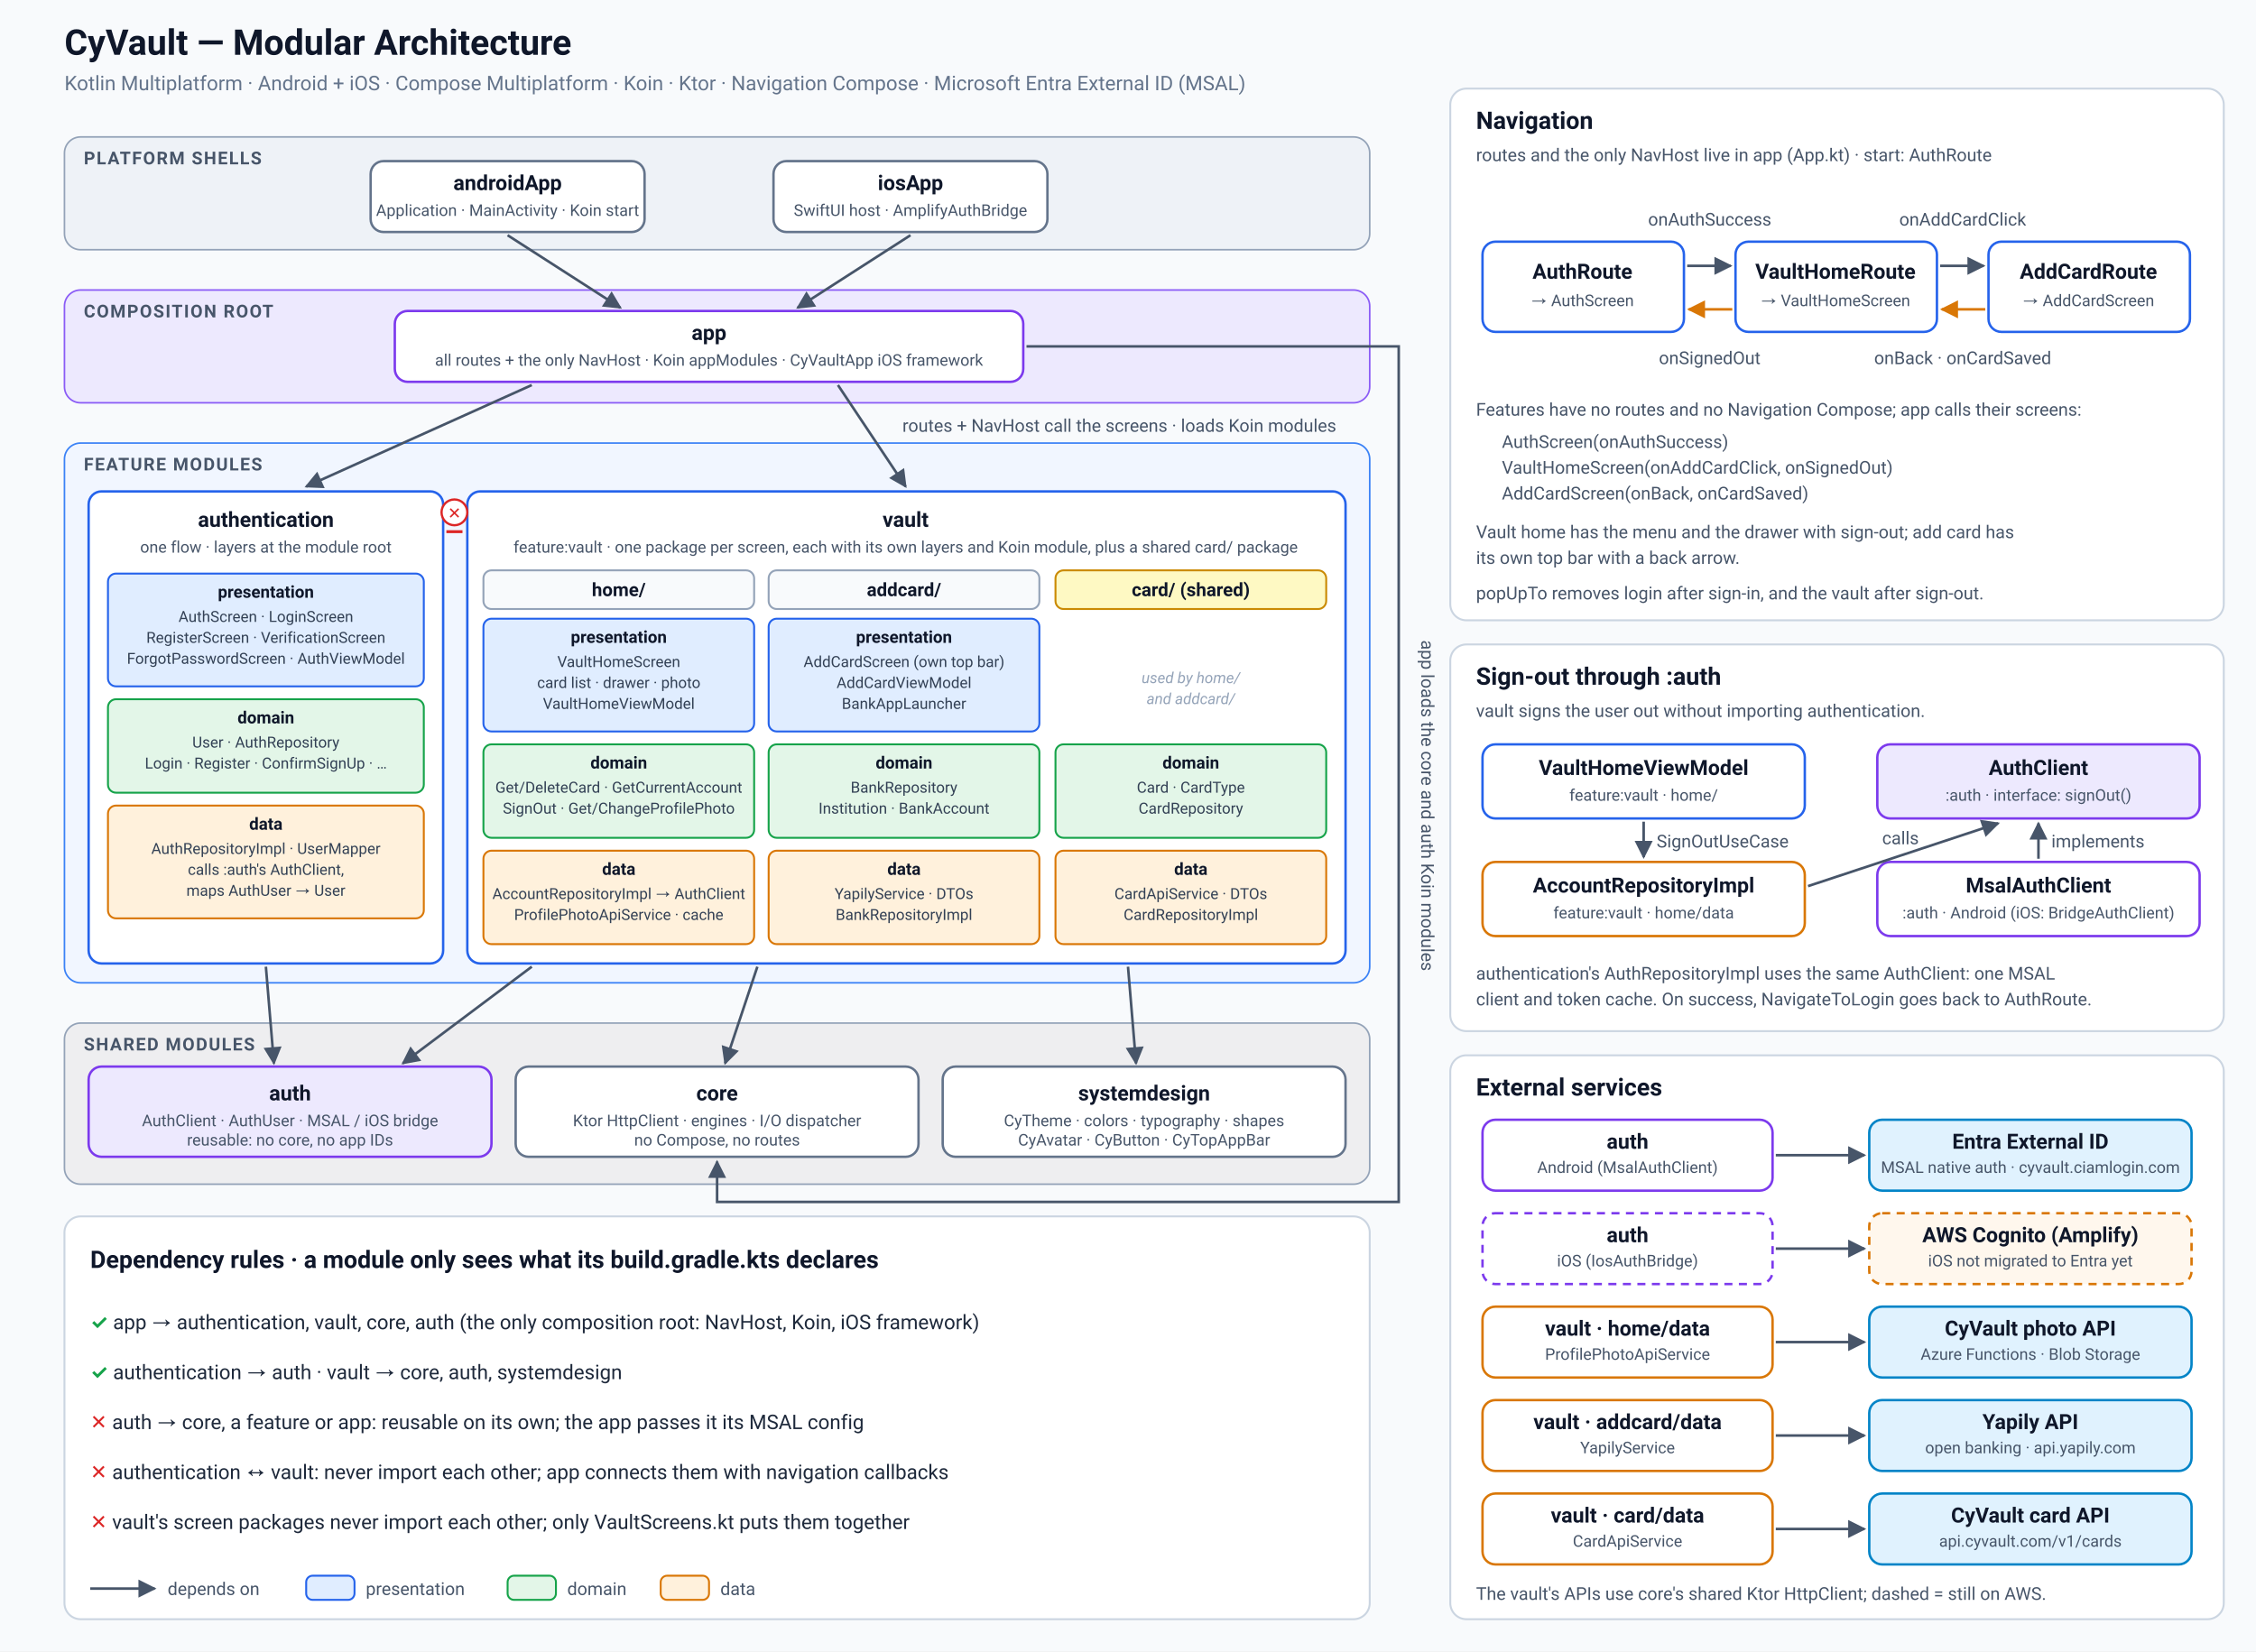
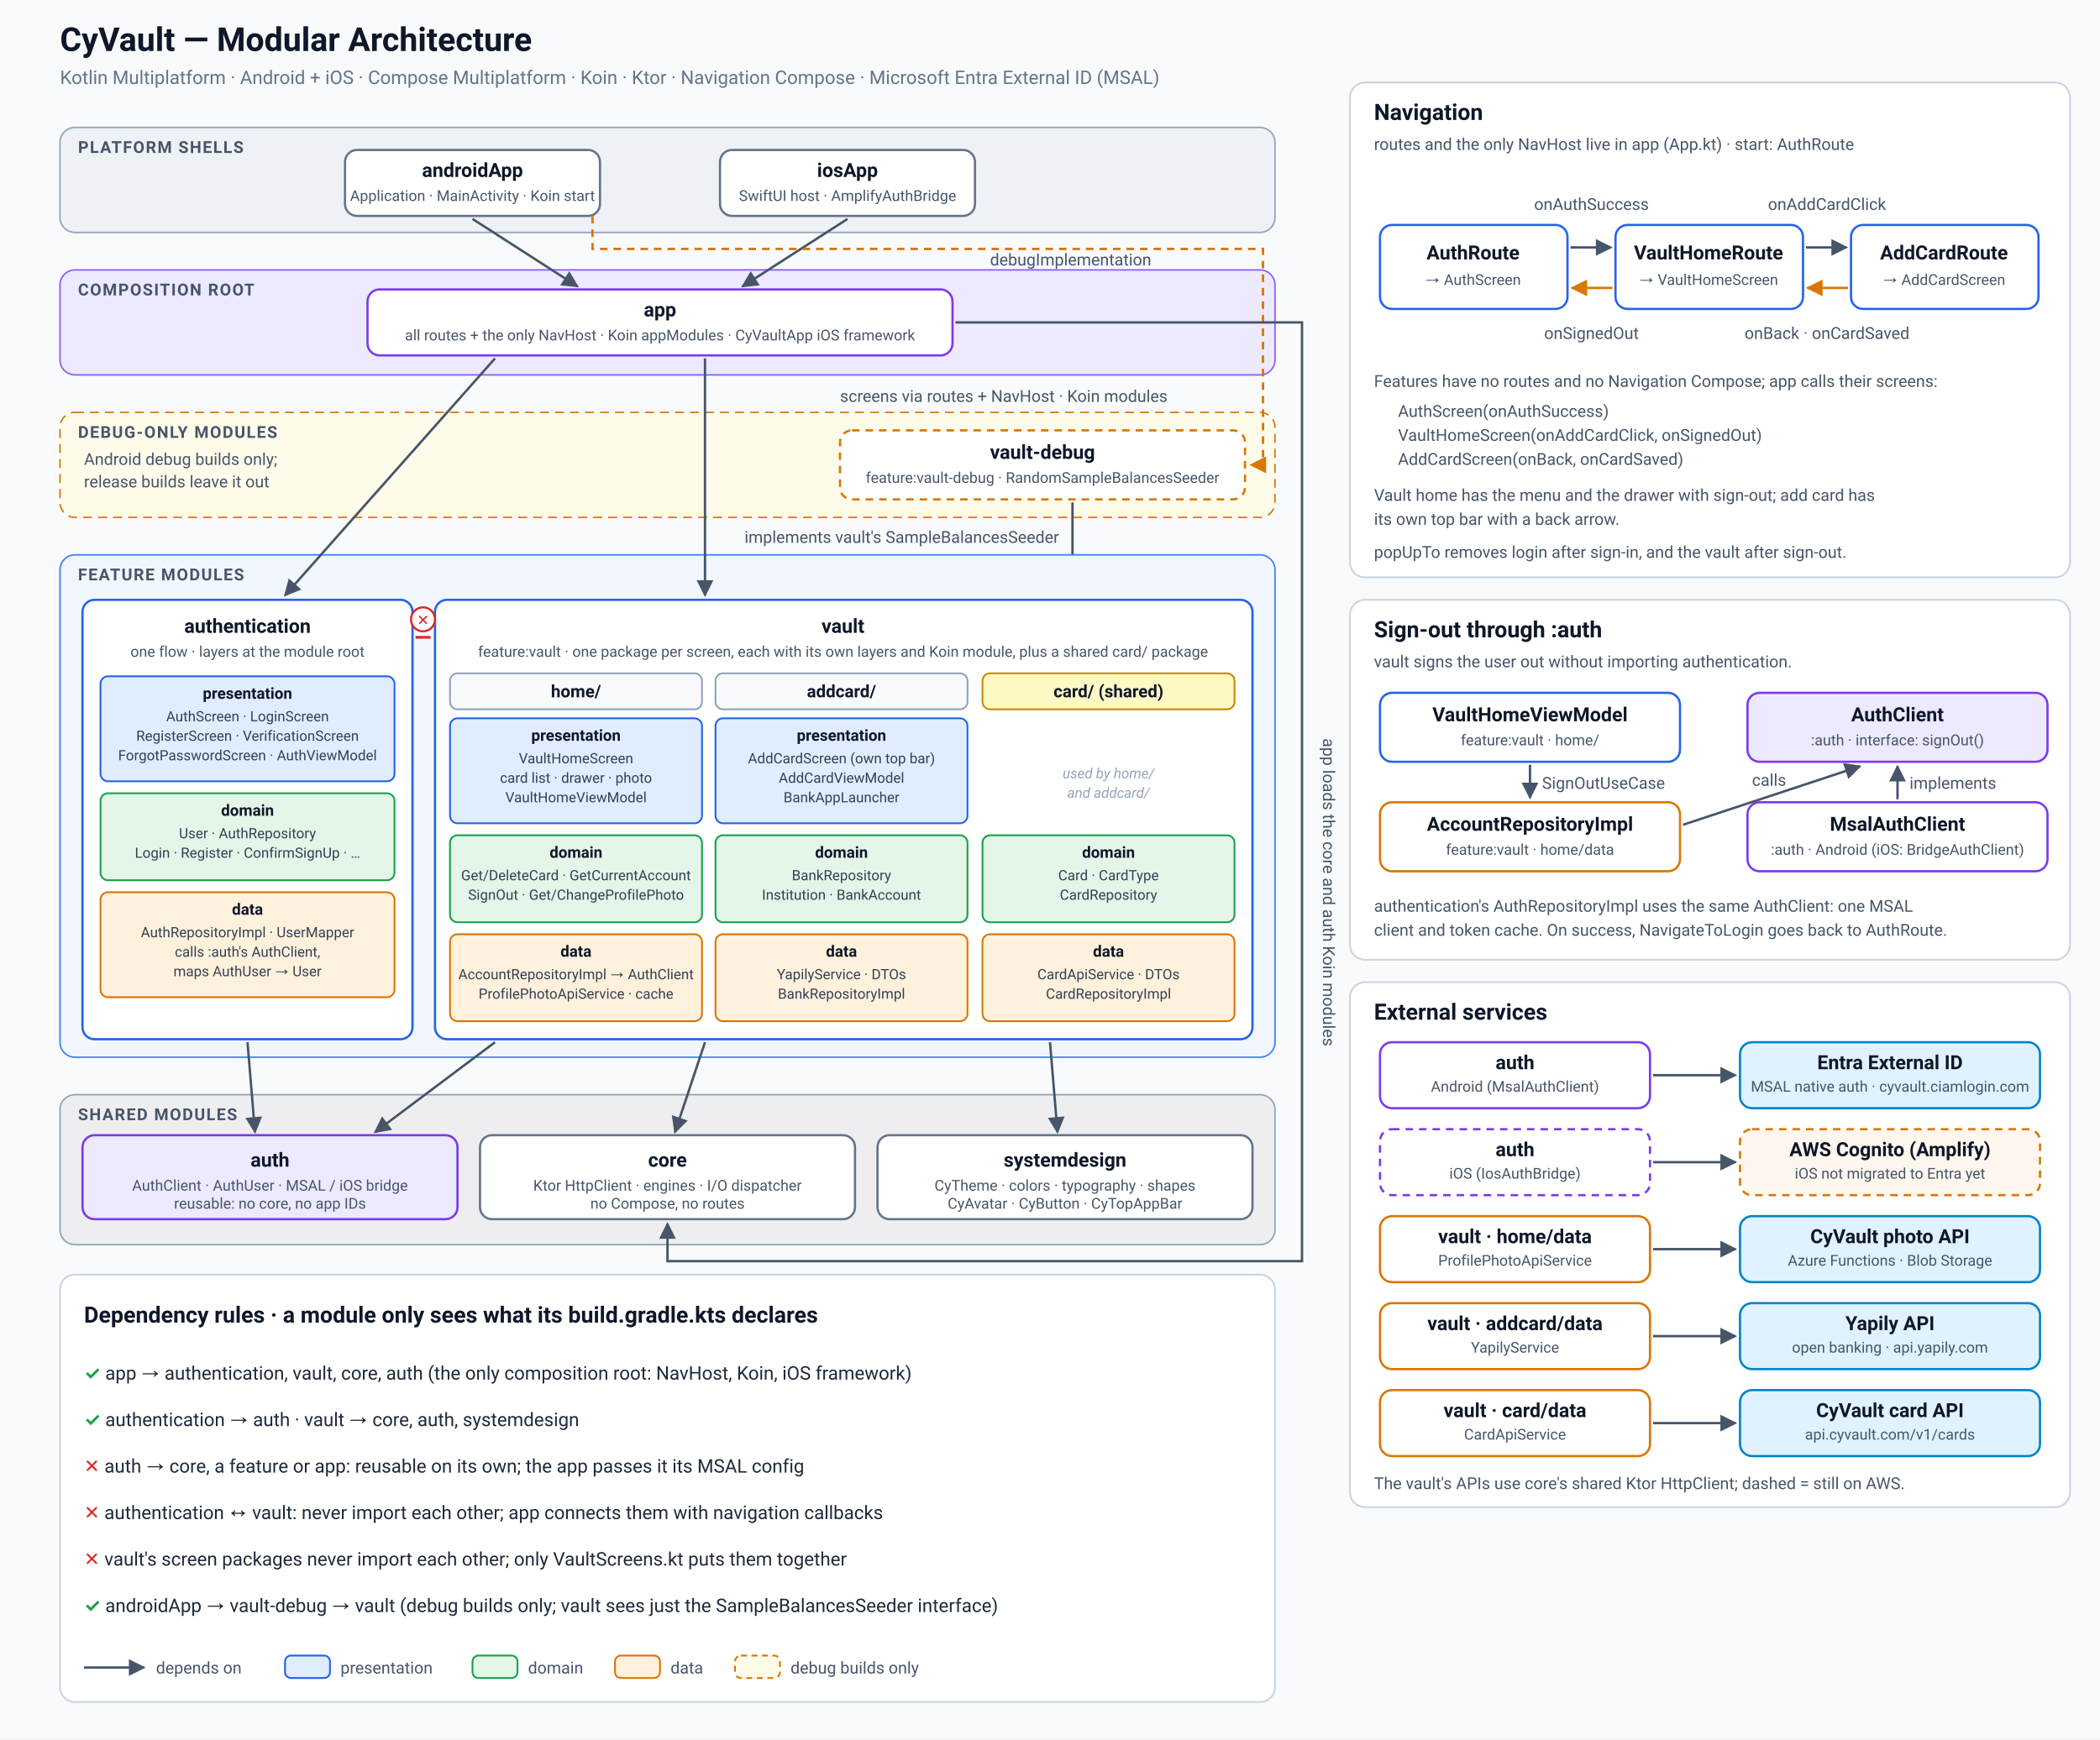
- <svg xmlns="http://www.w3.org/2000/svg" viewBox="0 0 1400 1025" width="1400" height="1025" font-family="-apple-system, 'Segoe UI', Roboto, Helvetica, Arial, sans-serif">
+ <svg xmlns="http://www.w3.org/2000/svg" viewBox="0 0 1400 1160" width="1400" height="1160" font-family="-apple-system, 'Segoe UI', Roboto, Helvetica, Arial, sans-serif">
  <defs>
    <marker id="arrow" viewBox="0 0 10 10" refX="9" refY="5" markerWidth="7" markerHeight="7" orient="auto-start-reverse">
      <path d="M0,0 L10,5 L0,10 z" fill="#475569" />
    </marker>
    <marker id="arrowOrange" viewBox="0 0 10 10" refX="9" refY="5" markerWidth="7" markerHeight="7" orient="auto-start-reverse">
      <path d="M0,0 L10,5 L0,10 z" fill="#D97706" />
    </marker>
    <marker id="arrowRed" viewBox="0 0 10 10" refX="9" refY="5" markerWidth="7" markerHeight="7" orient="auto-start-reverse">
      <path d="M0,0 L10,5 L0,10 z" fill="#DC2626" />
    </marker>
    <style>
      .t-title { font-size: 22px; font-weight: 700; fill: #0F172A; }
      .t-sub { font-size: 12.5px; fill: #64748B; }
      .t-panel { font-size: 15px; font-weight: 700; fill: #0F172A; }
      .t-band { font-size: 11px; font-weight: 700; letter-spacing: 0.8px; fill: #475569; }
      .t-box { font-size: 13px; font-weight: 700; fill: #0F172A; text-anchor: middle; }
      .t-boxsub { font-size: 10px; fill: #475569; text-anchor: middle; }
      .t-pkg { font-size: 11.5px; font-weight: 700; fill: #0F172A; text-anchor: middle; }
      .t-chip { font-size: 10.5px; font-weight: 700; fill: #0F172A; text-anchor: middle; }
      .t-chipsub { font-size: 9.5px; fill: #334155; text-anchor: middle; }
      .t-empty { font-size: 9.5px; font-style: italic; fill: #94A3B8; text-anchor: middle; }
      .t-small { font-size: 11px; fill: #475569; }
      .t-rule { font-size: 12.5px; fill: #1E293B; }
      .box { fill: #FFFFFF; stroke-width: 1.5; }
      .ui { fill: #E0EDFF; stroke: #2563EB; stroke-width: 1.2; }
      .dom { fill: #E3F6E8; stroke: #16A34A; stroke-width: 1.2; }
      .dat { fill: #FFF1DC; stroke: #D97706; stroke-width: 1.2; }
      .wire { fill: #F1F5F9; stroke: #64748B; stroke-width: 1.2; }
      .pkg { fill: #F8FAFC; stroke: #94A3B8; stroke-width: 1.2; }
      .dep { stroke: #475569; stroke-width: 1.6; fill: none; marker-end: url(#arrow); }
      .back { stroke: #D97706; stroke-width: 1.6; fill: none; marker-end: url(#arrowOrange); }
      .panel { fill: #FFFFFF; stroke: #CBD5E1; stroke-width: 1.2; }
    </style>
  </defs>
-   <rect width="1400" height="1025" fill="#F8FAFC" />
+   <rect width="1400" height="1160" fill="#F8FAFC" />
  <text x="40" y="34" class="t-title">CyVault — Modular Architecture</text>
  <text x="40" y="56" class="t-sub">Kotlin Multiplatform · Android + iOS · Compose Multiplatform · Koin · Ktor · Navigation Compose · Microsoft Entra External ID (MSAL)</text>
  <rect x="40" y="85" width="810" height="70" rx="10" fill="#EEF2F7" stroke="#94A3B8" />
  <text x="52" y="102" class="t-band">PLATFORM SHELLS</text>
  <rect x="230" y="100" width="170" height="44" rx="8" class="box" stroke="#64748B" />
  <text x="315" y="118" class="t-box">androidApp</text>
  <text x="315" y="134" class="t-boxsub">Application · MainActivity · Koin start</text>
  <rect x="480" y="100" width="170" height="44" rx="8" class="box" stroke="#64748B" />
  <text x="565" y="118" class="t-box">iosApp</text>
  <text x="565" y="134" class="t-boxsub">SwiftUI host · AmplifyAuthBridge</text>
  <rect x="40" y="180" width="810" height="70" rx="10" fill="#EDE9FE" stroke="#8B5CF6" />
  <text x="52" y="197" class="t-band">COMPOSITION ROOT</text>
  <rect x="245" y="193" width="390" height="44" rx="8" class="box" stroke="#7C3AED" />
  <text x="440" y="211" class="t-box">app</text>
  <text x="440" y="227" class="t-boxsub">all routes + the only NavHost · Koin appModules · CyVaultApp iOS framework</text>
  <path d="M315 146 L385 191" class="dep" />
  <path d="M565 146 L495 191" class="dep" />
-   <rect x="40" y="275" width="810" height="335" rx="10" fill="#F1F6FF" stroke="#3B82F6" />
-   <text x="52" y="292" class="t-band">FEATURE MODULES</text>
-   <rect x="55" y="305" width="220" height="293" rx="8" class="box" stroke="#2563EB" />
-   <text x="165" y="327" class="t-box">authentication</text>
-   <text x="165" y="343" class="t-boxsub">one flow · layers at the module root</text>
-   <rect x="67" y="356" width="196" height="70" rx="5" class="ui" />
-   <text x="165" y="371" class="t-chip">presentation</text>
-   <text x="165" y="386" class="t-chipsub">AuthScreen · LoginScreen</text>
-   <text x="165" y="399" class="t-chipsub">RegisterScreen · VerificationScreen</text>
-   <text x="165" y="412" class="t-chipsub">ForgotPasswordScreen · AuthViewModel</text>
-   <rect x="67" y="434" width="196" height="58" rx="5" class="dom" />
-   <text x="165" y="449" class="t-chip">domain</text>
-   <text x="165" y="464" class="t-chipsub">User · AuthRepository</text>
-   <text x="165" y="477" class="t-chipsub">Login · Register · ConfirmSignUp · …</text>
-   <rect x="67" y="500" width="196" height="70" rx="5" class="dat" />
-   <text x="165" y="515" class="t-chip">data</text>
-   <text x="165" y="530" class="t-chipsub">AuthRepositoryImpl · UserMapper</text>
-   <text x="165" y="543" class="t-chipsub">calls :auth's AuthClient,</text>
-   <text x="165" y="556" class="t-chipsub">maps AuthUser → User</text>
-   <rect x="290" y="305" width="545" height="293" rx="8" class="box" stroke="#2563EB" />
-   <text x="562" y="327" class="t-box">vault</text>
-   <text x="562" y="343" class="t-boxsub">feature:vault · one package per screen, each with its own layers and Koin module, plus a shared card/ package</text>
-   <rect x="300" y="354" width="168" height="24" rx="5" class="pkg" />
-   <text x="384" y="370" class="t-pkg">home/</text>
-   <rect x="477" y="354" width="168" height="24" rx="5" class="pkg" />
-   <text x="561" y="370" class="t-pkg">addcard/</text>
-   <rect x="655" y="354" width="168" height="24" rx="5" fill="#FEF9C3" stroke="#CA8A04" stroke-width="1.2" />
-   <text x="739" y="370" class="t-pkg">card/ (shared)</text>
-   <rect x="300" y="384" width="168" height="70" rx="5" class="ui" />
-   <text x="384" y="399" class="t-chip">presentation</text>
-   <text x="384" y="414" class="t-chipsub">VaultHomeScreen</text>
-   <text x="384" y="427" class="t-chipsub">card list · drawer · photo</text>
-   <text x="384" y="440" class="t-chipsub">VaultHomeViewModel</text>
-   <rect x="300" y="462" width="168" height="58" rx="5" class="dom" />
-   <text x="384" y="477" class="t-chip">domain</text>
-   <text x="384" y="492" class="t-chipsub">Get/DeleteCard · GetCurrentAccount</text>
-   <text x="384" y="505" class="t-chipsub">SignOut · Get/ChangeProfilePhoto</text>
-   <rect x="300" y="528" width="168" height="58" rx="5" class="dat" />
-   <text x="384" y="543" class="t-chip">data</text>
-   <text x="384" y="558" class="t-chipsub">AccountRepositoryImpl → AuthClient</text>
-   <text x="384" y="571" class="t-chipsub">ProfilePhotoApiService · cache</text>
-   <rect x="477" y="384" width="168" height="70" rx="5" class="ui" />
-   <text x="561" y="399" class="t-chip">presentation</text>
-   <text x="561" y="414" class="t-chipsub">AddCardScreen (own top bar)</text>
-   <text x="561" y="427" class="t-chipsub">AddCardViewModel</text>
-   <text x="561" y="440" class="t-chipsub">BankAppLauncher</text>
-   <rect x="477" y="462" width="168" height="58" rx="5" class="dom" />
-   <text x="561" y="477" class="t-chip">domain</text>
-   <text x="561" y="492" class="t-chipsub">BankRepository</text>
-   <text x="561" y="505" class="t-chipsub">Institution · BankAccount</text>
-   <rect x="477" y="528" width="168" height="58" rx="5" class="dat" />
-   <text x="561" y="543" class="t-chip">data</text>
-   <text x="561" y="558" class="t-chipsub">YapilyService · DTOs</text>
-   <text x="561" y="571" class="t-chipsub">BankRepositoryImpl</text>
-   <text x="739" y="424" class="t-empty">used by home/</text>
-   <text x="739" y="437" class="t-empty">and addcard/</text>
-   <rect x="655" y="462" width="168" height="58" rx="5" class="dom" />
-   <text x="739" y="477" class="t-chip">domain</text>
-   <text x="739" y="492" class="t-chipsub">Card · CardType</text>
-   <text x="739" y="505" class="t-chipsub">CardRepository</text>
-   <rect x="655" y="528" width="168" height="58" rx="5" class="dat" />
-   <text x="739" y="543" class="t-chip">data</text>
-   <text x="739" y="558" class="t-chipsub">CardApiService · DTOs</text>
-   <text x="739" y="571" class="t-chipsub">CardRepositoryImpl</text>
-   <path d="M330 239 L190 302" class="dep" />
-   <path d="M520 239 L562 302" class="dep" />
-   <text x="560" y="268" class="t-small">routes + NavHost call the screens · loads Koin modules</text>
-   <path d="M277 330 L287 330" stroke="#DC2626" stroke-width="1.8" fill="none" />
-   <circle cx="282" cy="318" r="8" fill="#FFFFFF" stroke="#DC2626" stroke-width="1.4" />
-   <text x="282" y="322" font-size="10" font-weight="700" fill="#DC2626" text-anchor="middle">✕</text>
-   <rect x="40" y="635" width="810" height="100" rx="10" fill="#EEEEF0" stroke="#94A3B8" />
-   <text x="52" y="652" class="t-band">SHARED MODULES</text>
-   <rect x="55" y="662" width="250" height="56" rx="8" fill="#EDE9FE" stroke="#7C3AED" stroke-width="1.5" />
-   <text x="180" y="683" class="t-box">auth</text>
-   <text x="180" y="699" class="t-boxsub">AuthClient · AuthUser · MSAL / iOS bridge</text>
-   <text x="180" y="711" class="t-boxsub">reusable: no core, no app IDs</text>
-   <rect x="320" y="662" width="250" height="56" rx="8" class="box" stroke="#64748B" />
-   <text x="445" y="683" class="t-box">core</text>
-   <text x="445" y="699" class="t-boxsub">Ktor HttpClient · engines · I/O dispatcher</text>
-   <text x="445" y="711" class="t-boxsub">no Compose, no routes</text>
-   <rect x="585" y="662" width="250" height="56" rx="8" class="box" stroke="#64748B" />
-   <text x="710" y="683" class="t-box">systemdesign</text>
-   <text x="710" y="699" class="t-boxsub">CyTheme · colors · typography · shapes</text>
-   <text x="710" y="711" class="t-boxsub">CyAvatar · CyButton · CyTopAppBar</text>
-   <path d="M165 600 L170 660" class="dep" />
-   <path d="M330 600 L250 660" class="dep" />
-   <path d="M470 600 L450 660" class="dep" />
-   <path d="M700 600 L705 660" class="dep" />
-   <path d="M637 215 H868 V746 H445 V721" class="dep" />
-   <text x="882" y="500" class="t-small" transform="rotate(90 882 500)" text-anchor="middle">app loads the core and auth Koin modules</text>
-   <rect x="40" y="755" width="810" height="250" rx="10" class="panel" />
-   <text x="56" y="787" class="t-panel">Dependency rules · a module only sees what its build.gradle.kts declares</text>
-   <text x="56" y="825" class="t-rule">
+   <rect x="40" y="275" width="810" height="70" rx="10" fill="#FFFBEB" stroke="#D97706" stroke-dasharray="6 4" />
+   <text x="52" y="292" class="t-band">DEBUG-ONLY MODULES</text>
+   <text x="56" y="310" class="t-small">Android debug builds only;</text>
+   <text x="56" y="325" class="t-small">release builds leave it out</text>
+   <rect x="560" y="287" width="270" height="46" rx="8" class="box" stroke="#D97706" stroke-dasharray="5 4" />
+   <text x="695" y="306" class="t-box">vault-debug</text>
+   <text x="695" y="322" class="t-boxsub">feature:vault-debug · RandomSampleBalancesSeeder</text>
+   <path d="M395 144 V166 H842 V310 H834" stroke="#D97706" stroke-width="1.6" stroke-dasharray="5 4" fill="none" marker-end="url(#arrowOrange)" />
+   <text x="660" y="177" class="t-small" fill="#B45309">debugImplementation</text>
+   <path d="M715 335 L715 397" class="dep" />
+   <text x="706" y="362" class="t-small" text-anchor="end">implements vault's SampleBalancesSeeder</text>
+   <rect x="40" y="370" width="810" height="335" rx="10" fill="#F1F6FF" stroke="#3B82F6" />
+   <text x="52" y="387" class="t-band">FEATURE MODULES</text>
+   <rect x="55" y="400" width="220" height="293" rx="8" class="box" stroke="#2563EB" />
+   <text x="165" y="422" class="t-box">authentication</text>
+   <text x="165" y="438" class="t-boxsub">one flow · layers at the module root</text>
+   <rect x="67" y="451" width="196" height="70" rx="5" class="ui" />
+   <text x="165" y="466" class="t-chip">presentation</text>
+   <text x="165" y="481" class="t-chipsub">AuthScreen · LoginScreen</text>
+   <text x="165" y="494" class="t-chipsub">RegisterScreen · VerificationScreen</text>
+   <text x="165" y="507" class="t-chipsub">ForgotPasswordScreen · AuthViewModel</text>
+   <rect x="67" y="529" width="196" height="58" rx="5" class="dom" />
+   <text x="165" y="544" class="t-chip">domain</text>
+   <text x="165" y="559" class="t-chipsub">User · AuthRepository</text>
+   <text x="165" y="572" class="t-chipsub">Login · Register · ConfirmSignUp · …</text>
+   <rect x="67" y="595" width="196" height="70" rx="5" class="dat" />
+   <text x="165" y="610" class="t-chip">data</text>
+   <text x="165" y="625" class="t-chipsub">AuthRepositoryImpl · UserMapper</text>
+   <text x="165" y="638" class="t-chipsub">calls :auth's AuthClient,</text>
+   <text x="165" y="651" class="t-chipsub">maps AuthUser → User</text>
+   <rect x="290" y="400" width="545" height="293" rx="8" class="box" stroke="#2563EB" />
+   <text x="562" y="422" class="t-box">vault</text>
+   <text x="562" y="438" class="t-boxsub">feature:vault · one package per screen, each with its own layers and Koin module, plus a shared card/ package</text>
+   <rect x="300" y="449" width="168" height="24" rx="5" class="pkg" />
+   <text x="384" y="465" class="t-pkg">home/</text>
+   <rect x="477" y="449" width="168" height="24" rx="5" class="pkg" />
+   <text x="561" y="465" class="t-pkg">addcard/</text>
+   <rect x="655" y="449" width="168" height="24" rx="5" fill="#FEF9C3" stroke="#CA8A04" stroke-width="1.2" />
+   <text x="739" y="465" class="t-pkg">card/ (shared)</text>
+   <rect x="300" y="479" width="168" height="70" rx="5" class="ui" />
+   <text x="384" y="494" class="t-chip">presentation</text>
+   <text x="384" y="509" class="t-chipsub">VaultHomeScreen</text>
+   <text x="384" y="522" class="t-chipsub">card list · drawer · photo</text>
+   <text x="384" y="535" class="t-chipsub">VaultHomeViewModel</text>
+   <rect x="300" y="557" width="168" height="58" rx="5" class="dom" />
+   <text x="384" y="572" class="t-chip">domain</text>
+   <text x="384" y="587" class="t-chipsub">Get/DeleteCard · GetCurrentAccount</text>
+   <text x="384" y="600" class="t-chipsub">SignOut · Get/ChangeProfilePhoto</text>
+   <rect x="300" y="623" width="168" height="58" rx="5" class="dat" />
+   <text x="384" y="638" class="t-chip">data</text>
+   <text x="384" y="653" class="t-chipsub">AccountRepositoryImpl → AuthClient</text>
+   <text x="384" y="666" class="t-chipsub">ProfilePhotoApiService · cache</text>
+   <rect x="477" y="479" width="168" height="70" rx="5" class="ui" />
+   <text x="561" y="494" class="t-chip">presentation</text>
+   <text x="561" y="509" class="t-chipsub">AddCardScreen (own top bar)</text>
+   <text x="561" y="522" class="t-chipsub">AddCardViewModel</text>
+   <text x="561" y="535" class="t-chipsub">BankAppLauncher</text>
+   <rect x="477" y="557" width="168" height="58" rx="5" class="dom" />
+   <text x="561" y="572" class="t-chip">domain</text>
+   <text x="561" y="587" class="t-chipsub">BankRepository</text>
+   <text x="561" y="600" class="t-chipsub">Institution · BankAccount</text>
+   <rect x="477" y="623" width="168" height="58" rx="5" class="dat" />
+   <text x="561" y="638" class="t-chip">data</text>
+   <text x="561" y="653" class="t-chipsub">YapilyService · DTOs</text>
+   <text x="561" y="666" class="t-chipsub">BankRepositoryImpl</text>
+   <text x="739" y="519" class="t-empty">used by home/</text>
+   <text x="739" y="532" class="t-empty">and addcard/</text>
+   <rect x="655" y="557" width="168" height="58" rx="5" class="dom" />
+   <text x="739" y="572" class="t-chip">domain</text>
+   <text x="739" y="587" class="t-chipsub">Card · CardType</text>
+   <text x="739" y="600" class="t-chipsub">CardRepository</text>
+   <rect x="655" y="623" width="168" height="58" rx="5" class="dat" />
+   <text x="739" y="638" class="t-chip">data</text>
+   <text x="739" y="653" class="t-chipsub">CardApiService · DTOs</text>
+   <text x="739" y="666" class="t-chipsub">CardRepositoryImpl</text>
+   <path d="M330 239 L190 397" class="dep" />
+   <path d="M470 239 L470 397" class="dep" />
+   <text x="560" y="268" class="t-small">screens via routes + NavHost · Koin modules</text>
+   <path d="M277 425 L287 425" stroke="#DC2626" stroke-width="1.8" fill="none" />
+   <circle cx="282" cy="413" r="8" fill="#FFFFFF" stroke="#DC2626" stroke-width="1.4" />
+   <text x="282" y="417" font-size="10" font-weight="700" fill="#DC2626" text-anchor="middle">✕</text>
+   <rect x="40" y="730" width="810" height="100" rx="10" fill="#EEEEF0" stroke="#94A3B8" />
+   <text x="52" y="747" class="t-band">SHARED MODULES</text>
+   <rect x="55" y="757" width="250" height="56" rx="8" fill="#EDE9FE" stroke="#7C3AED" stroke-width="1.5" />
+   <text x="180" y="778" class="t-box">auth</text>
+   <text x="180" y="794" class="t-boxsub">AuthClient · AuthUser · MSAL / iOS bridge</text>
+   <text x="180" y="806" class="t-boxsub">reusable: no core, no app IDs</text>
+   <rect x="320" y="757" width="250" height="56" rx="8" class="box" stroke="#64748B" />
+   <text x="445" y="778" class="t-box">core</text>
+   <text x="445" y="794" class="t-boxsub">Ktor HttpClient · engines · I/O dispatcher</text>
+   <text x="445" y="806" class="t-boxsub">no Compose, no routes</text>
+   <rect x="585" y="757" width="250" height="56" rx="8" class="box" stroke="#64748B" />
+   <text x="710" y="778" class="t-box">systemdesign</text>
+   <text x="710" y="794" class="t-boxsub">CyTheme · colors · typography · shapes</text>
+   <text x="710" y="806" class="t-boxsub">CyAvatar · CyButton · CyTopAppBar</text>
+   <path d="M165 695 L170 755" class="dep" />
+   <path d="M330 695 L250 755" class="dep" />
+   <path d="M470 695 L450 755" class="dep" />
+   <path d="M700 695 L705 755" class="dep" />
+   <path d="M637 215 H868 V841 H445 V816" class="dep" />
+   <text x="882" y="595" class="t-small" transform="rotate(90 882 595)" text-anchor="middle">app loads the core and auth Koin modules</text>
+   <rect x="40" y="850" width="810" height="285" rx="10" class="panel" />
+   <text x="56" y="882" class="t-panel">Dependency rules · a module only sees what its build.gradle.kts declares</text>
+   <text x="56" y="920" class="t-rule">
    <tspan fill="#16A34A" font-weight="700">✓</tspan>  app  →  authentication, vault, core, auth   (the only composition root: NavHost, Koin, iOS framework)</text>
-   <text x="56" y="856" class="t-rule">
+   <text x="56" y="951" class="t-rule">
    <tspan fill="#16A34A" font-weight="700">✓</tspan>  authentication  →  auth     ·     vault  →  core, auth, systemdesign</text>
-   <text x="56" y="887" class="t-rule">
+   <text x="56" y="982" class="t-rule">
    <tspan fill="#DC2626" font-weight="700">✕</tspan>  auth  →  core, a feature or app: reusable on its own; the app passes it its MSAL config</text>
-   <text x="56" y="918" class="t-rule">
+   <text x="56" y="1013" class="t-rule">
    <tspan fill="#DC2626" font-weight="700">✕</tspan>  authentication ↔ vault: never import each other; app connects them with navigation callbacks</text>
-   <text x="56" y="949" class="t-rule">
+   <text x="56" y="1044" class="t-rule">
    <tspan fill="#DC2626" font-weight="700">✕</tspan>  vault's screen packages never import each other; only VaultScreens.kt puts them together</text>
-   <line x1="56" y1="986" x2="96" y2="986" class="dep" />
-   <text x="104" y="990" class="t-small">depends on</text>
-   <rect x="190" y="978" width="30" height="15" rx="4" class="ui" />
-   <text x="227" y="990" class="t-small">presentation</text>
-   <rect x="315" y="978" width="30" height="15" rx="4" class="dom" />
-   <text x="352" y="990" class="t-small">domain</text>
-   <rect x="410" y="978" width="30" height="15" rx="4" class="dat" />
-   <text x="447" y="990" class="t-small">data</text>
+   <text x="56" y="1075" class="t-rule">
+     <tspan fill="#16A34A" font-weight="700">✓</tspan>  androidApp  →  vault-debug  →  vault   (debug builds only; vault sees just the SampleBalancesSeeder interface)</text>
+   <line x1="56" y1="1112" x2="96" y2="1112" class="dep" />
+   <text x="104" y="1116" class="t-small">depends on</text>
+   <rect x="190" y="1104" width="30" height="15" rx="4" class="ui" />
+   <text x="227" y="1116" class="t-small">presentation</text>
+   <rect x="315" y="1104" width="30" height="15" rx="4" class="dom" />
+   <text x="352" y="1116" class="t-small">domain</text>
+   <rect x="410" y="1104" width="30" height="15" rx="4" class="dat" />
+   <text x="447" y="1116" class="t-small">data</text>
+   <rect x="490" y="1104" width="30" height="15" rx="4" fill="#FFFBEB" stroke="#D97706" stroke-width="1.2" stroke-dasharray="4 3" />
+   <text x="527" y="1116" class="t-small">debug builds only</text>
  <rect x="900" y="55" width="480" height="330" rx="10" class="panel" />
  <text x="916" y="80" class="t-panel">Navigation</text>
  <text x="916" y="100" class="t-small">routes and the only NavHost live in app (App.kt) · start: AuthRoute</text>
  <rect x="920" y="150" width="125" height="56" rx="8" class="box" stroke="#2563EB" />
  <text x="982" y="173" class="t-box">AuthRoute</text>
  <text x="982" y="190" class="t-boxsub">→ AuthScreen</text>
  <rect x="1077" y="150" width="125" height="56" rx="8" class="box" stroke="#2563EB" />
  <text x="1139" y="173" class="t-box">VaultHomeRoute</text>
  <text x="1139" y="190" class="t-boxsub">→ VaultHomeScreen</text>
  <rect x="1234" y="150" width="125" height="56" rx="8" class="box" stroke="#2563EB" />
  <text x="1296" y="173" class="t-box">AddCardRoute</text>
  <text x="1296" y="190" class="t-boxsub">→ AddCardScreen</text>
  <path d="M1047 165 L1074 165" class="dep" />
  <text x="1061" y="140" class="t-small" text-anchor="middle">onAuthSuccess</text>
  <path d="M1204 165 L1231 165" class="dep" />
  <text x="1218" y="140" class="t-small" text-anchor="middle">onAddCardClick</text>
  <path d="M1075 192 L1048 192" class="back" />
  <text x="1061" y="226" class="t-small" text-anchor="middle">onSignedOut</text>
  <path d="M1232 192 L1205 192" class="back" />
  <text x="1218" y="226" class="t-small" text-anchor="middle">onBack · onCardSaved</text>
  <text x="916" y="258" class="t-small">Features have no routes and no Navigation Compose; app calls their screens:</text>
  <text x="932" y="278" class="t-small">AuthScreen(onAuthSuccess)</text>
  <text x="932" y="294" class="t-small">VaultHomeScreen(onAddCardClick, onSignedOut)</text>
  <text x="932" y="310" class="t-small">AddCardScreen(onBack, onCardSaved)</text>
  <text x="916" y="334" class="t-small">Vault home has the menu and the drawer with sign-out; add card has</text>
  <text x="916" y="350" class="t-small">its own top bar with a back arrow.</text>
  <text x="916" y="372" class="t-small">popUpTo removes login after sign-in, and the vault after sign-out.</text>
  <rect x="900" y="400" width="480" height="240" rx="10" class="panel" />
  <text x="916" y="425" class="t-panel">Sign-out through :auth</text>
  <text x="916" y="445" class="t-small">vault signs the user out without importing authentication.</text>
  <rect x="920" y="462" width="200" height="46" rx="8" class="box" stroke="#2563EB" />
  <text x="1020" y="481" class="t-box">VaultHomeViewModel</text>
  <text x="1020" y="497" class="t-boxsub">feature:vault · home/</text>
  <rect x="1165" y="462" width="200" height="46" rx="8" fill="#EDE9FE" stroke="#7C3AED" stroke-width="1.5" />
  <text x="1265" y="481" class="t-box">AuthClient</text>
  <text x="1265" y="497" class="t-boxsub">:auth · interface: signOut()</text>
  <rect x="1165" y="535" width="200" height="46" rx="8" class="box" stroke="#7C3AED" />
  <text x="1265" y="554" class="t-box">MsalAuthClient</text>
  <text x="1265" y="570" class="t-boxsub">:auth · Android (iOS: BridgeAuthClient)</text>
  <rect x="920" y="535" width="200" height="46" rx="8" class="box" stroke="#D97706" />
  <text x="1020" y="554" class="t-box">AccountRepositoryImpl</text>
  <text x="1020" y="570" class="t-boxsub">feature:vault · home/data</text>
  <path d="M1020 510 L1020 532" class="dep" />
  <text x="1028" y="526" class="t-small">SignOutUseCase</text>
  <path d="M1122 550 L1240 511" class="dep" />
  <text x="1168" y="524" class="t-small">calls</text>
  <path d="M1265 533 L1265 511" class="dep" />
  <text x="1273" y="526" class="t-small">implements</text>
  <text x="916" y="608" class="t-small">authentication's AuthRepositoryImpl uses the same AuthClient: one MSAL</text>
  <text x="916" y="624" class="t-small">client and token cache. On success, NavigateToLogin goes back to AuthRoute.</text>
  <rect x="900" y="655" width="480" height="350" rx="10" class="panel" />
  <text x="916" y="680" class="t-panel">External services</text>
  <rect x="920" y="695" width="180" height="44" rx="8" class="box" stroke="#7C3AED" />
  <text x="1010" y="713" class="t-box">auth</text>
  <text x="1010" y="728" class="t-boxsub">Android (MsalAuthClient)</text>
  <rect x="1160" y="695" width="200" height="44" rx="8" fill="#E0F2FE" stroke="#0284C7" stroke-width="1.5" />
  <text x="1260" y="713" class="t-box">Entra External ID</text>
  <text x="1260" y="728" class="t-boxsub">MSAL native auth · cyvault.ciamlogin.com</text>
  <path d="M1102 717 L1157 717" class="dep" />
  <rect x="920" y="753" width="180" height="44" rx="8" class="box" stroke="#7C3AED" stroke-dasharray="5 4" />
  <text x="1010" y="771" class="t-box">auth</text>
  <text x="1010" y="786" class="t-boxsub">iOS (IosAuthBridge)</text>
  <rect x="1160" y="753" width="200" height="44" rx="8" fill="#FFF7ED" stroke="#D97706" stroke-width="1.5" stroke-dasharray="5 4" />
  <text x="1260" y="771" class="t-box">AWS Cognito (Amplify)</text>
  <text x="1260" y="786" class="t-boxsub">iOS not migrated to Entra yet</text>
  <path d="M1102 775 L1157 775" class="dep" />
  <rect x="920" y="811" width="180" height="44" rx="8" class="box" stroke="#D97706" />
  <text x="1010" y="829" class="t-box">vault · home/data</text>
  <text x="1010" y="844" class="t-boxsub">ProfilePhotoApiService</text>
  <rect x="1160" y="811" width="200" height="44" rx="8" fill="#E0F2FE" stroke="#0284C7" stroke-width="1.5" />
  <text x="1260" y="829" class="t-box">CyVault photo API</text>
  <text x="1260" y="844" class="t-boxsub">Azure Functions · Blob Storage</text>
  <path d="M1102 833 L1157 833" class="dep" />
  <rect x="920" y="869" width="180" height="44" rx="8" class="box" stroke="#D97706" />
  <text x="1010" y="887" class="t-box">vault · addcard/data</text>
  <text x="1010" y="902" class="t-boxsub">YapilyService</text>
  <rect x="1160" y="869" width="200" height="44" rx="8" fill="#E0F2FE" stroke="#0284C7" stroke-width="1.5" />
  <text x="1260" y="887" class="t-box">Yapily API</text>
  <text x="1260" y="902" class="t-boxsub">open banking · api.yapily.com</text>
  <path d="M1102 891 L1157 891" class="dep" />
  <rect x="920" y="927" width="180" height="44" rx="8" class="box" stroke="#D97706" />
  <text x="1010" y="945" class="t-box">vault · card/data</text>
  <text x="1010" y="960" class="t-boxsub">CardApiService</text>
  <rect x="1160" y="927" width="200" height="44" rx="8" fill="#E0F2FE" stroke="#0284C7" stroke-width="1.5" />
  <text x="1260" y="945" class="t-box">CyVault card API</text>
  <text x="1260" y="960" class="t-boxsub">api.cyvault.com/v1/cards</text>
  <path d="M1102 949 L1157 949" class="dep" />
  <text x="916" y="993" class="t-small">The vault's APIs use core's shared Ktor HttpClient; dashed = still on AWS.</text>
</svg>
